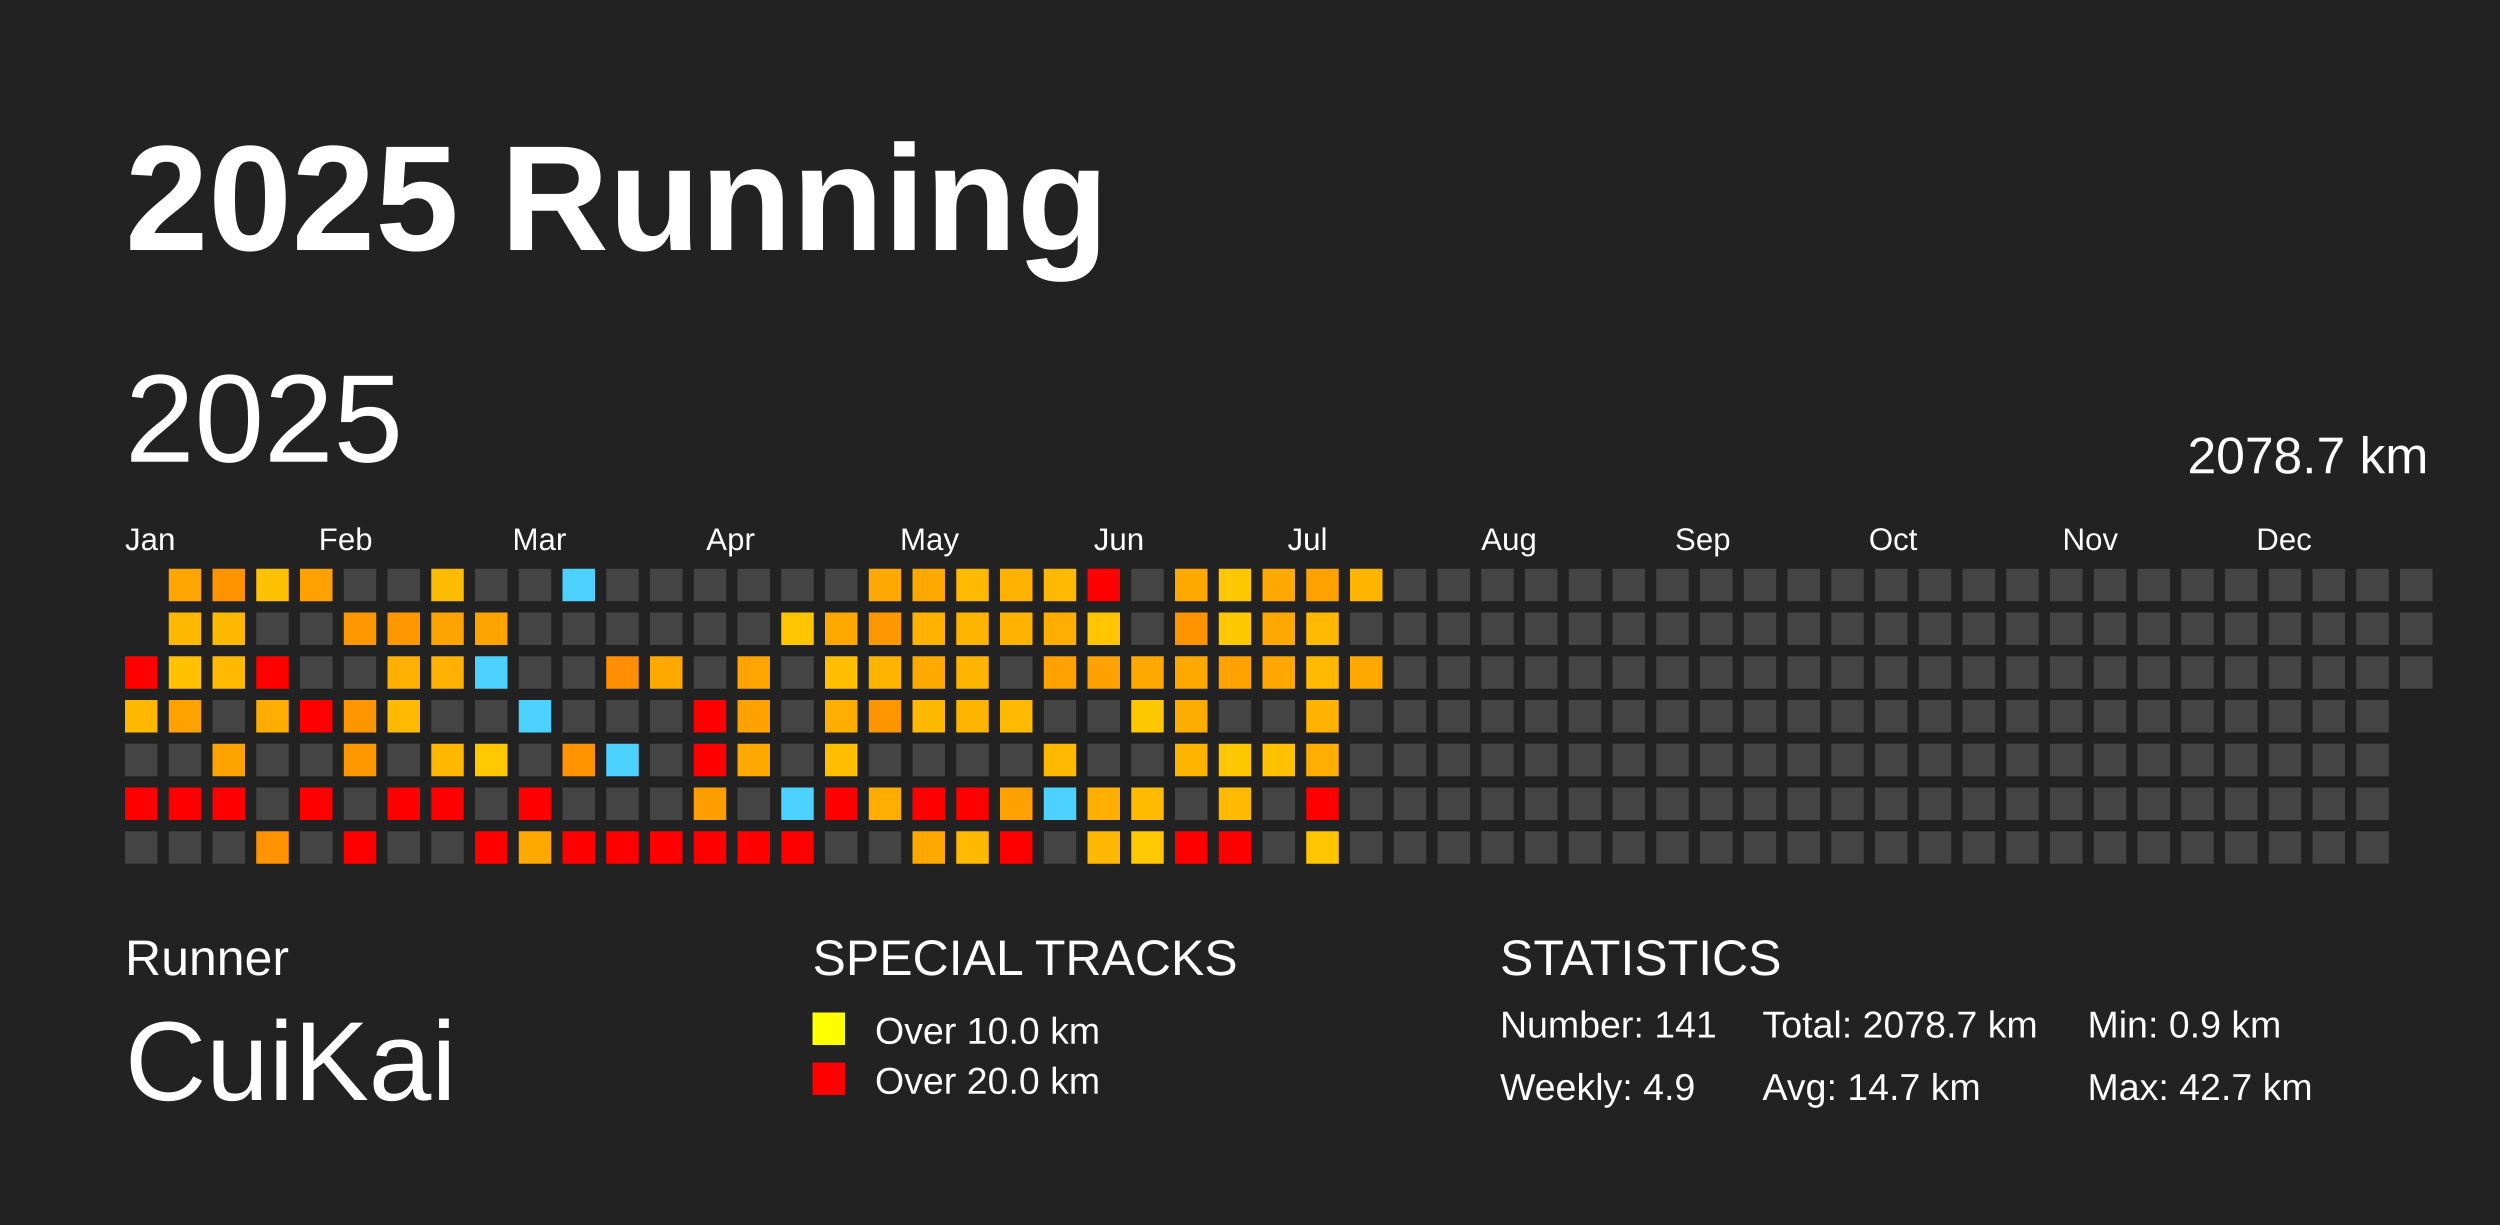
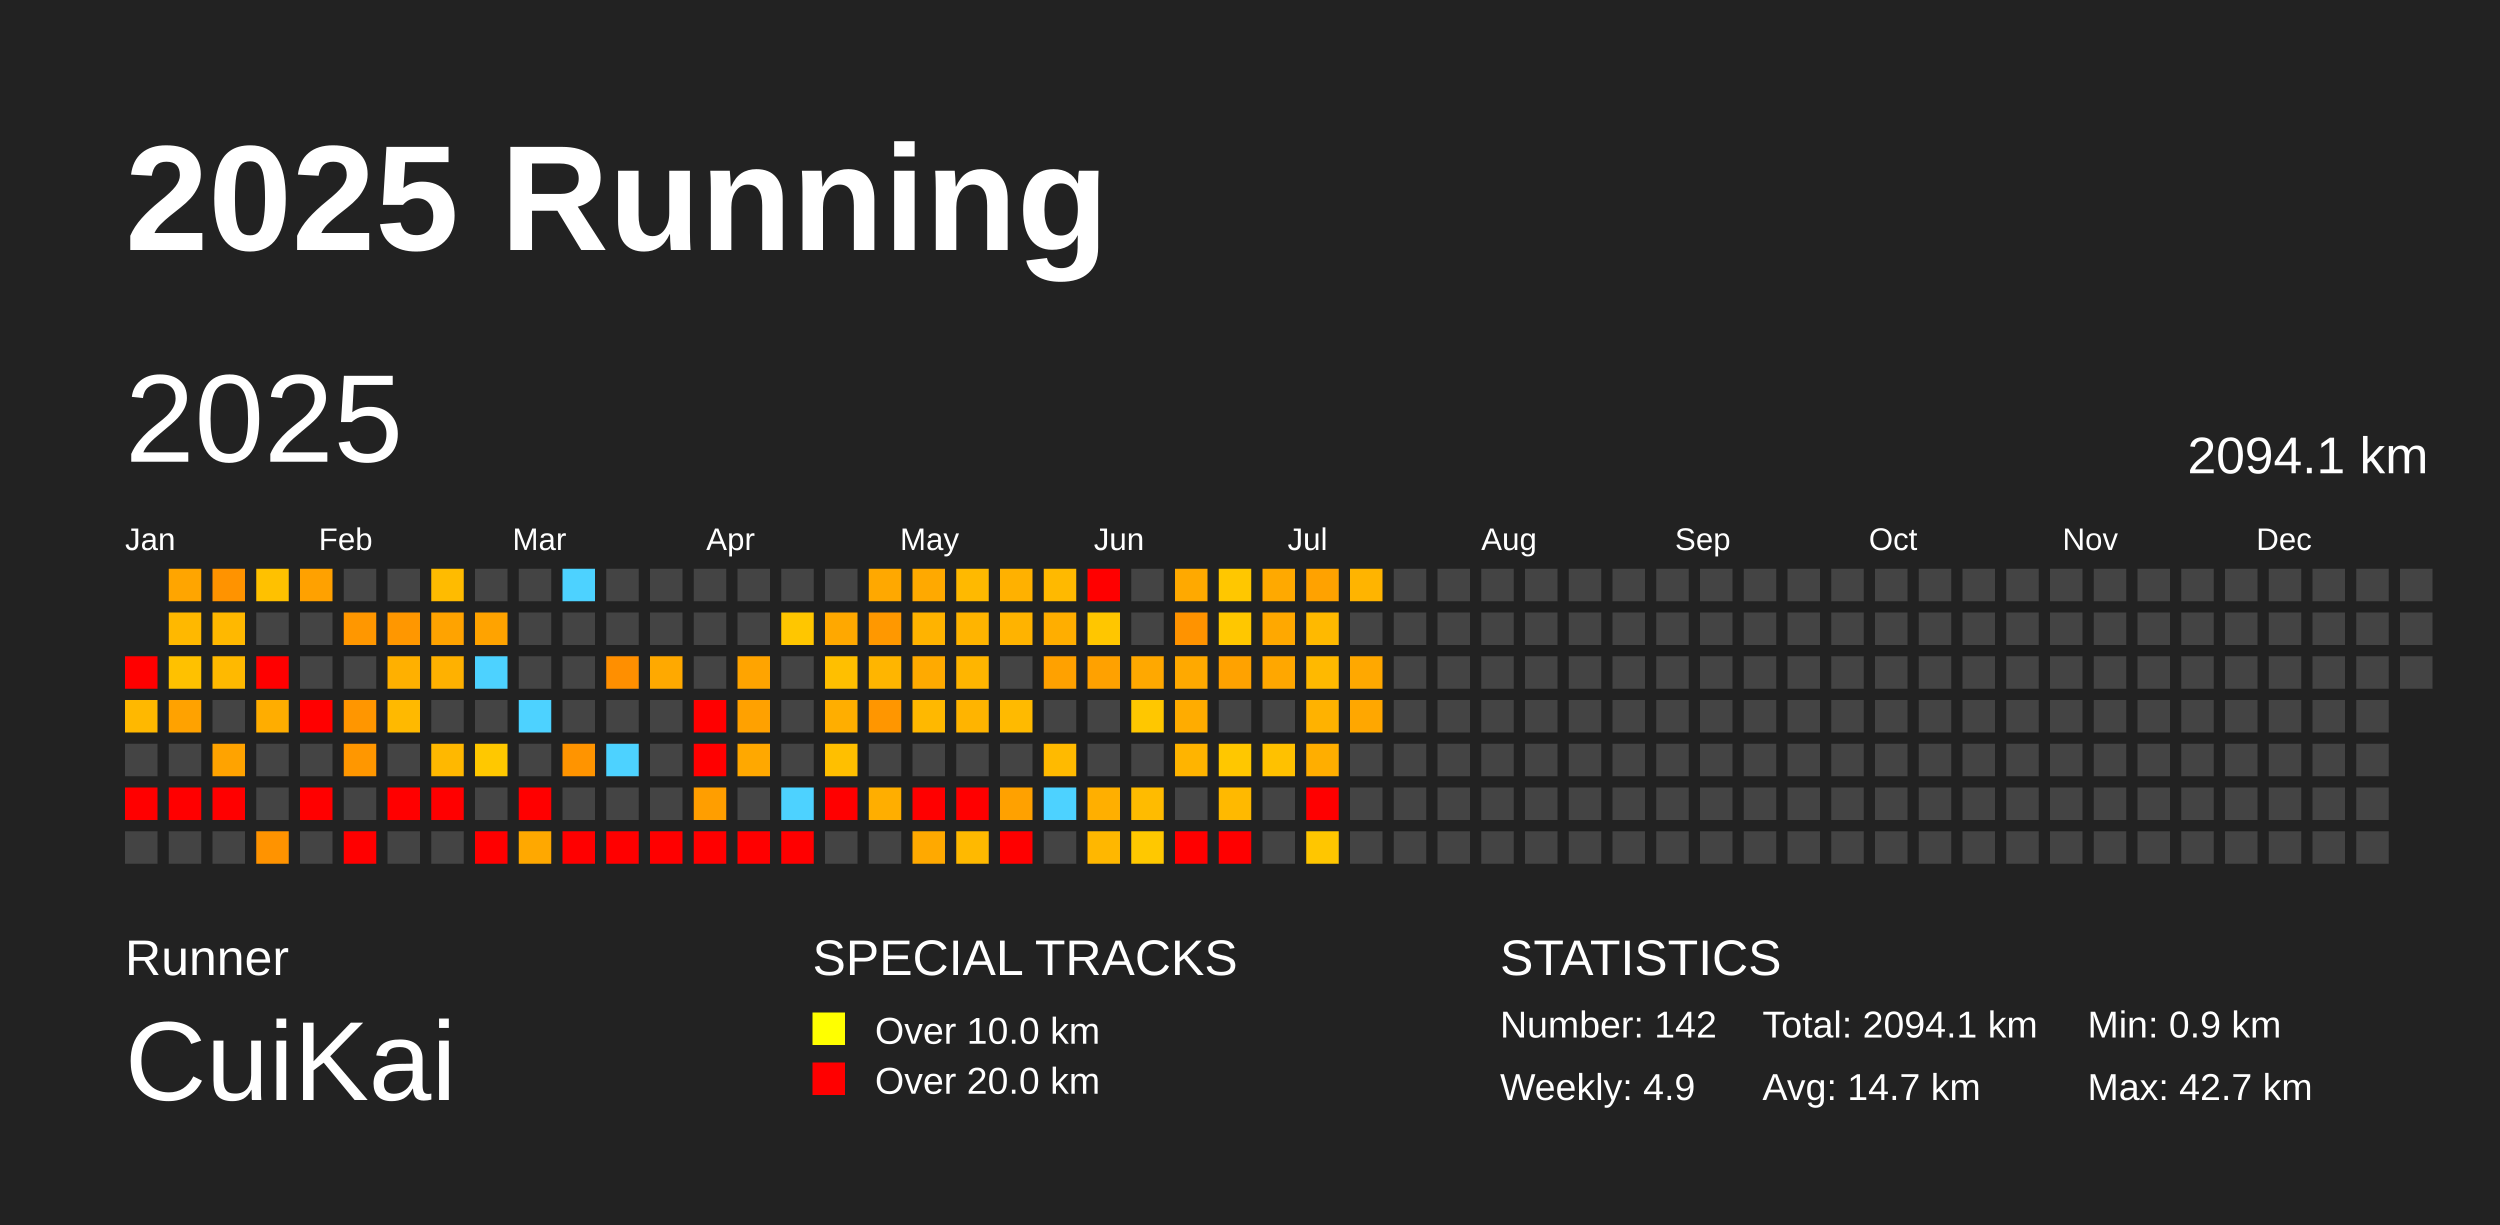
<svg xmlns="http://www.w3.org/2000/svg" baseProfile="full" height="98mm" version="1.1" viewBox="0,0,200,98" width="200mm">
  <defs />
  <rect fill="#222222" height="98" width="200" x="0" y="0" />
  <text fill="#FFFFFF" style="font-size:12px; font-family:Arial; font-weight:bold;" x="10" y="20">2025 Running</text>
  <text fill="#FFFFFF" style="font-size:4px; font-family:Arial" x="10" y="78">Runner</text>
  <text fill="#FFFFFF" style="font-size:9px; font-family:Arial" x="10" y="88">CuiKai</text>
  <text fill="#FFFFFF" style="font-size:4px; font-family:Arial" x="65" y="78">SPECIAL TRACKS</text>
  <rect fill="yellow" height="2.6" width="2.6" x="65" y="81" />
  <text fill="#FFFFFF" style="font-size:3px; font-family:Arial" x="70" y="83.5">Over 10.0 km</text>
  <rect fill="red" height="2.6" width="2.6" x="65" y="85" />
  <text fill="#FFFFFF" style="font-size:3px; font-family:Arial" x="70" y="87.5">Over 20.0 km</text>
  <text fill="#FFFFFF" style="font-size:4px; font-family:Arial" x="120" y="78">STATISTICS</text>
-   <text fill="#FFFFFF" style="font-size:3px; font-family:Arial" x="120" y="83">Number: 141</text>
+   <text fill="#FFFFFF" style="font-size:3px; font-family:Arial" x="120" y="83">Number: 142</text>
  <text fill="#FFFFFF" style="font-size:3px; font-family:Arial" x="120" y="88">Weekly: 4.9</text>
-   <text fill="#FFFFFF" style="font-size:3px; font-family:Arial" x="141" y="83">Total: 2078.7 km</text>
+   <text fill="#FFFFFF" style="font-size:3px; font-family:Arial" x="141" y="83">Total: 2094.1 km</text>
  <text fill="#FFFFFF" style="font-size:3px; font-family:Arial" x="141" y="88">Avg: 14.7 km</text>
  <text fill="#FFFFFF" style="font-size:3px; font-family:Arial" x="167" y="83">Min: 0.9 km</text>
  <text fill="#FFFFFF" style="font-size:3px; font-family:Arial" x="167" y="88">Max: 42.7 km</text>
  <text dominant-baseline="hanging" fill="#FFFFFF" style="font-size:10.0px; font-family:Arial;" x="10" y="30">2025</text>
-   <text dominant-baseline="hanging" fill="#FFFFFF" style="font-size:4.125px; font-family:Arial;" x="175" y="35">2078.7 km</text>
+   <text dominant-baseline="hanging" fill="#FFFFFF" style="font-size:4.125px; font-family:Arial;" x="175" y="35">2094.1 km</text>
  <text fill="#FFFFFF" style="font-size:2.5px; font-family:Arial" x="10.0" y="44">Jan</text>
  <text fill="#FFFFFF" style="font-size:2.5px; font-family:Arial" x="25.5" y="44">Feb</text>
  <text fill="#FFFFFF" style="font-size:2.5px; font-family:Arial" x="41.0" y="44">Mar</text>
  <text fill="#FFFFFF" style="font-size:2.5px; font-family:Arial" x="56.5" y="44">Apr</text>
  <text fill="#FFFFFF" style="font-size:2.5px; font-family:Arial" x="72.0" y="44">May</text>
  <text fill="#FFFFFF" style="font-size:2.5px; font-family:Arial" x="87.5" y="44">Jun</text>
  <text fill="#FFFFFF" style="font-size:2.5px; font-family:Arial" x="103.0" y="44">Jul</text>
  <text fill="#FFFFFF" style="font-size:2.5px; font-family:Arial" x="118.5" y="44">Aug</text>
  <text fill="#FFFFFF" style="font-size:2.5px; font-family:Arial" x="134.0" y="44">Sep</text>
  <text fill="#FFFFFF" style="font-size:2.5px; font-family:Arial" x="149.5" y="44">Oct</text>
  <text fill="#FFFFFF" style="font-size:2.5px; font-family:Arial" x="165.0" y="44">Nov</text>
  <text fill="#FFFFFF" style="font-size:2.5px; font-family:Arial" x="180.5" y="44">Dec</text>
  <rect fill="red" height="2.6" width="2.6" x="10.0" y="52.5" />
  <rect fill="#ffb800" height="2.6" width="2.6" x="10.0" y="56.0" />
  <rect fill="#444444" height="2.6" width="2.6" x="10.0" y="59.5" />
  <rect fill="red" height="2.6" width="2.6" x="10.0" y="63.0" />
  <rect fill="#444444" height="2.6" width="2.6" x="10.0" y="66.5" />
  <rect fill="#ffa500" height="2.6" width="2.6" x="13.5" y="45.5" />
  <rect fill="#ffb800" height="2.6" width="2.6" x="13.5" y="49.0" />
  <rect fill="#ffc100" height="2.6" width="2.6" x="13.5" y="52.5" />
  <rect fill="#ffa200" height="2.6" width="2.6" x="13.5" y="56.0" />
  <rect fill="#444444" height="2.6" width="2.6" x="13.5" y="59.5" />
  <rect fill="red" height="2.6" width="2.6" x="13.5" y="63.0" />
  <rect fill="#444444" height="2.6" width="2.6" x="13.5" y="66.5" />
  <rect fill="#ff9300" height="2.6" width="2.6" x="17.0" y="45.5" />
  <rect fill="#ffb800" height="2.6" width="2.6" x="17.0" y="49.0" />
  <rect fill="#ffb900" height="2.6" width="2.6" x="17.0" y="52.5" />
  <rect fill="#444444" height="2.6" width="2.6" x="17.0" y="56.0" />
  <rect fill="#ffa300" height="2.6" width="2.6" x="17.0" y="59.5" />
  <rect fill="red" height="2.6" width="2.6" x="17.0" y="63.0" />
  <rect fill="#444444" height="2.6" width="2.6" x="17.0" y="66.5" />
  <rect fill="#ffc100" height="2.6" width="2.6" x="20.5" y="45.5" />
  <rect fill="#444444" height="2.6" width="2.6" x="20.5" y="49.0" />
  <rect fill="red" height="2.6" width="2.6" x="20.5" y="52.5" />
  <rect fill="#ffad00" height="2.6" width="2.6" x="20.5" y="56.0" />
  <rect fill="#444444" height="2.6" width="2.6" x="20.5" y="59.5" />
  <rect fill="#444444" height="2.6" width="2.6" x="20.5" y="63.0" />
  <rect fill="#ff9300" height="2.6" width="2.6" x="20.5" y="66.5" />
  <rect fill="#ffa100" height="2.6" width="2.6" x="24.0" y="45.5" />
  <rect fill="#444444" height="2.6" width="2.6" x="24.0" y="49.0" />
  <rect fill="#444444" height="2.6" width="2.6" x="24.0" y="52.5" />
  <rect fill="red" height="2.6" width="2.6" x="24.0" y="56.0" />
  <rect fill="#444444" height="2.6" width="2.6" x="24.0" y="59.5" />
  <rect fill="red" height="2.6" width="2.6" x="24.0" y="63.0" />
  <rect fill="#444444" height="2.6" width="2.6" x="24.0" y="66.5" />
  <rect fill="#444444" height="2.6" width="2.6" x="27.5" y="45.5" />
  <rect fill="#ff9700" height="2.6" width="2.6" x="27.5" y="49.0" />
  <rect fill="#444444" height="2.6" width="2.6" x="27.5" y="52.5" />
  <rect fill="#ff9600" height="2.6" width="2.6" x="27.5" y="56.0" />
  <rect fill="#ff9700" height="2.6" width="2.6" x="27.5" y="59.5" />
  <rect fill="#444444" height="2.6" width="2.6" x="27.5" y="63.0" />
  <rect fill="red" height="2.6" width="2.6" x="27.5" y="66.5" />
  <rect fill="#444444" height="2.6" width="2.6" x="31.0" y="45.5" />
  <rect fill="#ff9700" height="2.6" width="2.6" x="31.0" y="49.0" />
  <rect fill="#ffb000" height="2.6" width="2.6" x="31.0" y="52.5" />
  <rect fill="#ffb900" height="2.6" width="2.6" x="31.0" y="56.0" />
  <rect fill="#444444" height="2.6" width="2.6" x="31.0" y="59.5" />
  <rect fill="red" height="2.6" width="2.6" x="31.0" y="63.0" />
  <rect fill="#444444" height="2.6" width="2.6" x="31.0" y="66.5" />
  <rect fill="#ffbb00" height="2.6" width="2.6" x="34.5" y="45.5" />
  <rect fill="#ffa300" height="2.6" width="2.6" x="34.5" y="49.0" />
  <rect fill="#ffb100" height="2.6" width="2.6" x="34.5" y="52.5" />
  <rect fill="#444444" height="2.6" width="2.6" x="34.5" y="56.0" />
  <rect fill="#ffb800" height="2.6" width="2.6" x="34.5" y="59.5" />
  <rect fill="red" height="2.6" width="2.6" x="34.5" y="63.0" />
  <rect fill="#444444" height="2.6" width="2.6" x="34.5" y="66.5" />
  <rect fill="#444444" height="2.6" width="2.6" x="38.0" y="45.5" />
  <rect fill="#ffa300" height="2.6" width="2.6" x="38.0" y="49.0" />
  <rect fill="#4dd2ff" height="2.6" width="2.6" x="38.0" y="52.5" />
  <rect fill="#444444" height="2.6" width="2.6" x="38.0" y="56.0" />
  <rect fill="#ffc800" height="2.6" width="2.6" x="38.0" y="59.5" />
  <rect fill="#444444" height="2.6" width="2.6" x="38.0" y="63.0" />
  <rect fill="red" height="2.6" width="2.6" x="38.0" y="66.5" />
  <rect fill="#444444" height="2.6" width="2.6" x="41.5" y="45.5" />
  <rect fill="#444444" height="2.6" width="2.6" x="41.5" y="49.0" />
  <rect fill="#444444" height="2.6" width="2.6" x="41.5" y="52.5" />
  <rect fill="#4dd2ff" height="2.6" width="2.6" x="41.5" y="56.0" />
  <rect fill="#444444" height="2.6" width="2.6" x="41.5" y="59.5" />
  <rect fill="red" height="2.6" width="2.6" x="41.5" y="63.0" />
  <rect fill="#ffa800" height="2.6" width="2.6" x="41.5" y="66.5" />
  <rect fill="#4dd2ff" height="2.6" width="2.6" x="45.0" y="45.5" />
  <rect fill="#444444" height="2.6" width="2.6" x="45.0" y="49.0" />
  <rect fill="#444444" height="2.6" width="2.6" x="45.0" y="52.5" />
  <rect fill="#444444" height="2.6" width="2.6" x="45.0" y="56.0" />
  <rect fill="#ff9400" height="2.6" width="2.6" x="45.0" y="59.5" />
  <rect fill="#444444" height="2.6" width="2.6" x="45.0" y="63.0" />
  <rect fill="red" height="2.6" width="2.6" x="45.0" y="66.5" />
  <rect fill="#444444" height="2.6" width="2.6" x="48.5" y="45.5" />
  <rect fill="#444444" height="2.6" width="2.6" x="48.5" y="49.0" />
  <rect fill="#ff8f00" height="2.6" width="2.6" x="48.5" y="52.5" />
  <rect fill="#444444" height="2.6" width="2.6" x="48.5" y="56.0" />
  <rect fill="#4dd2ff" height="2.6" width="2.6" x="48.5" y="59.5" />
  <rect fill="#444444" height="2.6" width="2.6" x="48.5" y="63.0" />
  <rect fill="red" height="2.6" width="2.6" x="48.5" y="66.5" />
  <rect fill="#444444" height="2.6" width="2.6" x="52.0" y="45.5" />
  <rect fill="#444444" height="2.6" width="2.6" x="52.0" y="49.0" />
  <rect fill="#ffa900" height="2.6" width="2.6" x="52.0" y="52.5" />
  <rect fill="#444444" height="2.6" width="2.6" x="52.0" y="56.0" />
  <rect fill="#444444" height="2.6" width="2.6" x="52.0" y="59.5" />
  <rect fill="#444444" height="2.6" width="2.6" x="52.0" y="63.0" />
  <rect fill="red" height="2.6" width="2.6" x="52.0" y="66.5" />
  <rect fill="#444444" height="2.6" width="2.6" x="55.5" y="45.5" />
  <rect fill="#444444" height="2.6" width="2.6" x="55.5" y="49.0" />
  <rect fill="#444444" height="2.6" width="2.6" x="55.5" y="52.5" />
  <rect fill="red" height="2.6" width="2.6" x="55.5" y="56.0" />
  <rect fill="red" height="2.6" width="2.6" x="55.5" y="59.5" />
  <rect fill="#ff9e00" height="2.6" width="2.6" x="55.5" y="63.0" />
  <rect fill="red" height="2.6" width="2.6" x="55.5" y="66.5" />
  <rect fill="#444444" height="2.6" width="2.6" x="59.0" y="45.5" />
  <rect fill="#444444" height="2.6" width="2.6" x="59.0" y="49.0" />
  <rect fill="#ffa400" height="2.6" width="2.6" x="59.0" y="52.5" />
  <rect fill="#ffa100" height="2.6" width="2.6" x="59.0" y="56.0" />
  <rect fill="#ffa800" height="2.6" width="2.6" x="59.0" y="59.5" />
  <rect fill="#444444" height="2.6" width="2.6" x="59.0" y="63.0" />
  <rect fill="red" height="2.6" width="2.6" x="59.0" y="66.5" />
  <rect fill="#444444" height="2.6" width="2.6" x="62.5" y="45.5" />
  <rect fill="#ffc600" height="2.6" width="2.6" x="62.5" y="49.0" />
  <rect fill="#444444" height="2.6" width="2.6" x="62.5" y="52.5" />
  <rect fill="#444444" height="2.6" width="2.6" x="62.5" y="56.0" />
  <rect fill="#444444" height="2.6" width="2.6" x="62.5" y="59.5" />
  <rect fill="#4dd2ff" height="2.6" width="2.6" x="62.5" y="63.0" />
  <rect fill="red" height="2.6" width="2.6" x="62.5" y="66.5" />
  <rect fill="#444444" height="2.6" width="2.6" x="66.0" y="45.5" />
  <rect fill="#ffa800" height="2.6" width="2.6" x="66.0" y="49.0" />
  <rect fill="#ffbf00" height="2.6" width="2.6" x="66.0" y="52.5" />
  <rect fill="#ffae00" height="2.6" width="2.6" x="66.0" y="56.0" />
  <rect fill="#ffbf00" height="2.6" width="2.6" x="66.0" y="59.5" />
  <rect fill="red" height="2.6" width="2.6" x="66.0" y="63.0" />
  <rect fill="#444444" height="2.6" width="2.6" x="66.0" y="66.5" />
  <rect fill="#ffa800" height="2.6" width="2.6" x="69.5" y="45.5" />
  <rect fill="#ff9800" height="2.6" width="2.6" x="69.5" y="49.0" />
  <rect fill="#ffb500" height="2.6" width="2.6" x="69.5" y="52.5" />
  <rect fill="#ff9600" height="2.6" width="2.6" x="69.5" y="56.0" />
  <rect fill="#444444" height="2.6" width="2.6" x="69.5" y="59.5" />
  <rect fill="#ffae00" height="2.6" width="2.6" x="69.5" y="63.0" />
  <rect fill="#444444" height="2.6" width="2.6" x="69.5" y="66.5" />
  <rect fill="#ffa900" height="2.6" width="2.6" x="73.0" y="45.5" />
  <rect fill="#ffb300" height="2.6" width="2.6" x="73.0" y="49.0" />
  <rect fill="#ffaa00" height="2.6" width="2.6" x="73.0" y="52.5" />
  <rect fill="#ffb800" height="2.6" width="2.6" x="73.0" y="56.0" />
  <rect fill="#444444" height="2.6" width="2.6" x="73.0" y="59.5" />
  <rect fill="red" height="2.6" width="2.6" x="73.0" y="63.0" />
  <rect fill="#ffa900" height="2.6" width="2.6" x="73.0" y="66.5" />
  <rect fill="#ffb900" height="2.6" width="2.6" x="76.5" y="45.5" />
  <rect fill="#ffb400" height="2.6" width="2.6" x="76.5" y="49.0" />
  <rect fill="#ffb500" height="2.6" width="2.6" x="76.5" y="52.5" />
  <rect fill="#ffb400" height="2.6" width="2.6" x="76.5" y="56.0" />
  <rect fill="#444444" height="2.6" width="2.6" x="76.5" y="59.5" />
  <rect fill="red" height="2.6" width="2.6" x="76.5" y="63.0" />
  <rect fill="#ffb900" height="2.6" width="2.6" x="76.5" y="66.5" />
  <rect fill="#ffb100" height="2.6" width="2.6" x="80.0" y="45.5" />
  <rect fill="#ffb300" height="2.6" width="2.6" x="80.0" y="49.0" />
  <rect fill="#444444" height="2.6" width="2.6" x="80.0" y="52.5" />
  <rect fill="#ffba00" height="2.6" width="2.6" x="80.0" y="56.0" />
  <rect fill="#444444" height="2.6" width="2.6" x="80.0" y="59.5" />
  <rect fill="#ffa100" height="2.6" width="2.6" x="80.0" y="63.0" />
  <rect fill="red" height="2.6" width="2.6" x="80.0" y="66.5" />
  <rect fill="#ffb900" height="2.6" width="2.6" x="83.5" y="45.5" />
  <rect fill="#ffae00" height="2.6" width="2.6" x="83.5" y="49.0" />
  <rect fill="#ffa100" height="2.6" width="2.6" x="83.5" y="52.5" />
  <rect fill="#444444" height="2.6" width="2.6" x="83.5" y="56.0" />
  <rect fill="#ffba00" height="2.6" width="2.6" x="83.5" y="59.5" />
  <rect fill="#4dd2ff" height="2.6" width="2.6" x="83.5" y="63.0" />
  <rect fill="#444444" height="2.6" width="2.6" x="83.5" y="66.5" />
  <rect fill="red" height="2.6" width="2.6" x="87.0" y="45.5" />
  <rect fill="#ffc600" height="2.6" width="2.6" x="87.0" y="49.0" />
  <rect fill="#ffa100" height="2.6" width="2.6" x="87.0" y="52.5" />
  <rect fill="#444444" height="2.6" width="2.6" x="87.0" y="56.0" />
  <rect fill="#444444" height="2.6" width="2.6" x="87.0" y="59.5" />
  <rect fill="#ffaf00" height="2.6" width="2.6" x="87.0" y="63.0" />
  <rect fill="#ffb700" height="2.6" width="2.6" x="87.0" y="66.5" />
  <rect fill="#444444" height="2.6" width="2.6" x="90.5" y="45.5" />
  <rect fill="#444444" height="2.6" width="2.6" x="90.5" y="49.0" />
  <rect fill="#ffa800" height="2.6" width="2.6" x="90.5" y="52.5" />
  <rect fill="#ffc700" height="2.6" width="2.6" x="90.5" y="56.0" />
  <rect fill="#444444" height="2.6" width="2.6" x="90.5" y="59.5" />
  <rect fill="#ffbb00" height="2.6" width="2.6" x="90.5" y="63.0" />
  <rect fill="#ffc800" height="2.6" width="2.6" x="90.5" y="66.5" />
  <rect fill="#ffa900" height="2.6" width="2.6" x="94.0" y="45.5" />
  <rect fill="#ff9300" height="2.6" width="2.6" x="94.0" y="49.0" />
  <rect fill="#ffa900" height="2.6" width="2.6" x="94.0" y="52.5" />
  <rect fill="#ffac00" height="2.6" width="2.6" x="94.0" y="56.0" />
  <rect fill="#ffb400" height="2.6" width="2.6" x="94.0" y="59.5" />
  <rect fill="#444444" height="2.6" width="2.6" x="94.0" y="63.0" />
  <rect fill="red" height="2.6" width="2.6" x="94.0" y="66.5" />
  <rect fill="#ffc700" height="2.6" width="2.6" x="97.5" y="45.5" />
  <rect fill="#ffc700" height="2.6" width="2.6" x="97.5" y="49.0" />
  <rect fill="#ffa200" height="2.6" width="2.6" x="97.5" y="52.5" />
  <rect fill="#444444" height="2.6" width="2.6" x="97.5" y="56.0" />
  <rect fill="#ffc700" height="2.6" width="2.6" x="97.5" y="59.5" />
  <rect fill="#ffb900" height="2.6" width="2.6" x="97.5" y="63.0" />
  <rect fill="red" height="2.6" width="2.6" x="97.5" y="66.5" />
  <rect fill="#ffa900" height="2.6" width="2.6" x="101.0" y="45.5" />
  <rect fill="#ffa800" height="2.6" width="2.6" x="101.0" y="49.0" />
  <rect fill="#ffa700" height="2.6" width="2.6" x="101.0" y="52.5" />
  <rect fill="#444444" height="2.6" width="2.6" x="101.0" y="56.0" />
  <rect fill="#ffc100" height="2.6" width="2.6" x="101.0" y="59.5" />
  <rect fill="#444444" height="2.6" width="2.6" x="101.0" y="63.0" />
  <rect fill="#444444" height="2.6" width="2.6" x="101.0" y="66.5" />
  <rect fill="#ffa200" height="2.6" width="2.6" x="104.5" y="45.5" />
  <rect fill="#ffb900" height="2.6" width="2.6" x="104.5" y="49.0" />
  <rect fill="#ffb900" height="2.6" width="2.6" x="104.5" y="52.5" />
  <rect fill="#ffb200" height="2.6" width="2.6" x="104.5" y="56.0" />
  <rect fill="#ffae00" height="2.6" width="2.6" x="104.5" y="59.5" />
  <rect fill="red" height="2.6" width="2.6" x="104.5" y="63.0" />
  <rect fill="#ffc600" height="2.6" width="2.6" x="104.5" y="66.5" />
  <rect fill="#ffb400" height="2.6" width="2.6" x="108.0" y="45.5" />
  <rect fill="#444444" height="2.6" width="2.6" x="108.0" y="49.0" />
  <rect fill="#ffa800" height="2.6" width="2.6" x="108.0" y="52.5" />
-   <rect fill="#444444" height="2.6" width="2.6" x="108.0" y="56.0" />
+   <rect fill="#ffa700" height="2.6" width="2.6" x="108.0" y="56.0" />
  <rect fill="#444444" height="2.6" width="2.6" x="108.0" y="59.5" />
  <rect fill="#444444" height="2.6" width="2.6" x="108.0" y="63.0" />
  <rect fill="#444444" height="2.6" width="2.6" x="108.0" y="66.5" />
  <rect fill="#444444" height="2.6" width="2.6" x="111.5" y="45.5" />
  <rect fill="#444444" height="2.6" width="2.6" x="111.5" y="49.0" />
  <rect fill="#444444" height="2.6" width="2.6" x="111.5" y="52.5" />
  <rect fill="#444444" height="2.6" width="2.6" x="111.5" y="56.0" />
  <rect fill="#444444" height="2.6" width="2.6" x="111.5" y="59.5" />
  <rect fill="#444444" height="2.6" width="2.6" x="111.5" y="63.0" />
  <rect fill="#444444" height="2.6" width="2.6" x="111.5" y="66.5" />
  <rect fill="#444444" height="2.6" width="2.6" x="115.0" y="45.5" />
  <rect fill="#444444" height="2.6" width="2.6" x="115.0" y="49.0" />
  <rect fill="#444444" height="2.6" width="2.6" x="115.0" y="52.5" />
  <rect fill="#444444" height="2.6" width="2.6" x="115.0" y="56.0" />
  <rect fill="#444444" height="2.6" width="2.6" x="115.0" y="59.5" />
  <rect fill="#444444" height="2.6" width="2.6" x="115.0" y="63.0" />
  <rect fill="#444444" height="2.6" width="2.6" x="115.0" y="66.5" />
  <rect fill="#444444" height="2.6" width="2.6" x="118.5" y="45.5" />
  <rect fill="#444444" height="2.6" width="2.6" x="118.5" y="49.0" />
  <rect fill="#444444" height="2.6" width="2.6" x="118.5" y="52.5" />
  <rect fill="#444444" height="2.6" width="2.6" x="118.5" y="56.0" />
  <rect fill="#444444" height="2.6" width="2.6" x="118.5" y="59.5" />
  <rect fill="#444444" height="2.6" width="2.6" x="118.5" y="63.0" />
  <rect fill="#444444" height="2.6" width="2.6" x="118.5" y="66.5" />
  <rect fill="#444444" height="2.6" width="2.6" x="122.0" y="45.5" />
  <rect fill="#444444" height="2.6" width="2.6" x="122.0" y="49.0" />
  <rect fill="#444444" height="2.6" width="2.6" x="122.0" y="52.5" />
  <rect fill="#444444" height="2.6" width="2.6" x="122.0" y="56.0" />
  <rect fill="#444444" height="2.6" width="2.6" x="122.0" y="59.5" />
  <rect fill="#444444" height="2.6" width="2.6" x="122.0" y="63.0" />
  <rect fill="#444444" height="2.6" width="2.6" x="122.0" y="66.5" />
  <rect fill="#444444" height="2.6" width="2.6" x="125.5" y="45.5" />
  <rect fill="#444444" height="2.6" width="2.6" x="125.5" y="49.0" />
  <rect fill="#444444" height="2.6" width="2.6" x="125.5" y="52.5" />
  <rect fill="#444444" height="2.6" width="2.6" x="125.5" y="56.0" />
  <rect fill="#444444" height="2.6" width="2.6" x="125.5" y="59.5" />
  <rect fill="#444444" height="2.6" width="2.6" x="125.5" y="63.0" />
  <rect fill="#444444" height="2.6" width="2.6" x="125.5" y="66.5" />
  <rect fill="#444444" height="2.6" width="2.6" x="129.0" y="45.5" />
  <rect fill="#444444" height="2.6" width="2.6" x="129.0" y="49.0" />
  <rect fill="#444444" height="2.6" width="2.6" x="129.0" y="52.5" />
  <rect fill="#444444" height="2.6" width="2.6" x="129.0" y="56.0" />
  <rect fill="#444444" height="2.6" width="2.6" x="129.0" y="59.5" />
  <rect fill="#444444" height="2.6" width="2.6" x="129.0" y="63.0" />
  <rect fill="#444444" height="2.6" width="2.6" x="129.0" y="66.5" />
  <rect fill="#444444" height="2.6" width="2.6" x="132.5" y="45.5" />
  <rect fill="#444444" height="2.6" width="2.6" x="132.5" y="49.0" />
  <rect fill="#444444" height="2.6" width="2.6" x="132.5" y="52.5" />
  <rect fill="#444444" height="2.6" width="2.6" x="132.5" y="56.0" />
  <rect fill="#444444" height="2.6" width="2.6" x="132.5" y="59.5" />
  <rect fill="#444444" height="2.6" width="2.6" x="132.5" y="63.0" />
  <rect fill="#444444" height="2.6" width="2.6" x="132.5" y="66.5" />
  <rect fill="#444444" height="2.6" width="2.6" x="136.0" y="45.5" />
  <rect fill="#444444" height="2.6" width="2.6" x="136.0" y="49.0" />
  <rect fill="#444444" height="2.6" width="2.6" x="136.0" y="52.5" />
  <rect fill="#444444" height="2.6" width="2.6" x="136.0" y="56.0" />
  <rect fill="#444444" height="2.6" width="2.6" x="136.0" y="59.5" />
  <rect fill="#444444" height="2.6" width="2.6" x="136.0" y="63.0" />
  <rect fill="#444444" height="2.6" width="2.6" x="136.0" y="66.5" />
  <rect fill="#444444" height="2.6" width="2.6" x="139.5" y="45.5" />
  <rect fill="#444444" height="2.6" width="2.6" x="139.5" y="49.0" />
  <rect fill="#444444" height="2.6" width="2.6" x="139.5" y="52.5" />
  <rect fill="#444444" height="2.6" width="2.6" x="139.5" y="56.0" />
  <rect fill="#444444" height="2.6" width="2.6" x="139.5" y="59.5" />
  <rect fill="#444444" height="2.6" width="2.6" x="139.5" y="63.0" />
  <rect fill="#444444" height="2.6" width="2.6" x="139.5" y="66.5" />
  <rect fill="#444444" height="2.6" width="2.6" x="143.0" y="45.5" />
  <rect fill="#444444" height="2.6" width="2.6" x="143.0" y="49.0" />
  <rect fill="#444444" height="2.6" width="2.6" x="143.0" y="52.5" />
  <rect fill="#444444" height="2.6" width="2.6" x="143.0" y="56.0" />
  <rect fill="#444444" height="2.6" width="2.6" x="143.0" y="59.5" />
  <rect fill="#444444" height="2.6" width="2.6" x="143.0" y="63.0" />
  <rect fill="#444444" height="2.6" width="2.6" x="143.0" y="66.5" />
  <rect fill="#444444" height="2.6" width="2.6" x="146.5" y="45.5" />
  <rect fill="#444444" height="2.6" width="2.6" x="146.5" y="49.0" />
  <rect fill="#444444" height="2.6" width="2.6" x="146.5" y="52.5" />
  <rect fill="#444444" height="2.6" width="2.6" x="146.5" y="56.0" />
  <rect fill="#444444" height="2.6" width="2.6" x="146.5" y="59.5" />
  <rect fill="#444444" height="2.6" width="2.6" x="146.5" y="63.0" />
  <rect fill="#444444" height="2.6" width="2.6" x="146.5" y="66.5" />
  <rect fill="#444444" height="2.6" width="2.6" x="150.0" y="45.5" />
  <rect fill="#444444" height="2.6" width="2.6" x="150.0" y="49.0" />
  <rect fill="#444444" height="2.6" width="2.6" x="150.0" y="52.5" />
  <rect fill="#444444" height="2.6" width="2.6" x="150.0" y="56.0" />
  <rect fill="#444444" height="2.6" width="2.6" x="150.0" y="59.5" />
  <rect fill="#444444" height="2.6" width="2.6" x="150.0" y="63.0" />
  <rect fill="#444444" height="2.6" width="2.6" x="150.0" y="66.5" />
  <rect fill="#444444" height="2.6" width="2.6" x="153.5" y="45.5" />
  <rect fill="#444444" height="2.6" width="2.6" x="153.5" y="49.0" />
  <rect fill="#444444" height="2.6" width="2.6" x="153.5" y="52.5" />
  <rect fill="#444444" height="2.6" width="2.6" x="153.5" y="56.0" />
  <rect fill="#444444" height="2.6" width="2.6" x="153.5" y="59.5" />
  <rect fill="#444444" height="2.6" width="2.6" x="153.5" y="63.0" />
  <rect fill="#444444" height="2.6" width="2.6" x="153.5" y="66.5" />
  <rect fill="#444444" height="2.6" width="2.6" x="157.0" y="45.5" />
  <rect fill="#444444" height="2.6" width="2.6" x="157.0" y="49.0" />
  <rect fill="#444444" height="2.6" width="2.6" x="157.0" y="52.5" />
  <rect fill="#444444" height="2.6" width="2.6" x="157.0" y="56.0" />
  <rect fill="#444444" height="2.6" width="2.6" x="157.0" y="59.5" />
  <rect fill="#444444" height="2.6" width="2.6" x="157.0" y="63.0" />
  <rect fill="#444444" height="2.6" width="2.6" x="157.0" y="66.5" />
  <rect fill="#444444" height="2.6" width="2.6" x="160.5" y="45.5" />
  <rect fill="#444444" height="2.6" width="2.6" x="160.5" y="49.0" />
  <rect fill="#444444" height="2.6" width="2.6" x="160.5" y="52.5" />
  <rect fill="#444444" height="2.6" width="2.6" x="160.5" y="56.0" />
  <rect fill="#444444" height="2.6" width="2.6" x="160.5" y="59.5" />
  <rect fill="#444444" height="2.6" width="2.6" x="160.5" y="63.0" />
  <rect fill="#444444" height="2.6" width="2.6" x="160.5" y="66.5" />
  <rect fill="#444444" height="2.6" width="2.6" x="164.0" y="45.5" />
  <rect fill="#444444" height="2.6" width="2.6" x="164.0" y="49.0" />
  <rect fill="#444444" height="2.6" width="2.6" x="164.0" y="52.5" />
  <rect fill="#444444" height="2.6" width="2.6" x="164.0" y="56.0" />
  <rect fill="#444444" height="2.6" width="2.6" x="164.0" y="59.5" />
  <rect fill="#444444" height="2.6" width="2.6" x="164.0" y="63.0" />
  <rect fill="#444444" height="2.6" width="2.6" x="164.0" y="66.5" />
  <rect fill="#444444" height="2.6" width="2.6" x="167.5" y="45.5" />
  <rect fill="#444444" height="2.6" width="2.6" x="167.5" y="49.0" />
  <rect fill="#444444" height="2.6" width="2.6" x="167.5" y="52.5" />
  <rect fill="#444444" height="2.6" width="2.6" x="167.5" y="56.0" />
  <rect fill="#444444" height="2.6" width="2.6" x="167.5" y="59.5" />
  <rect fill="#444444" height="2.6" width="2.6" x="167.5" y="63.0" />
  <rect fill="#444444" height="2.6" width="2.6" x="167.5" y="66.5" />
  <rect fill="#444444" height="2.6" width="2.6" x="171.0" y="45.5" />
  <rect fill="#444444" height="2.6" width="2.6" x="171.0" y="49.0" />
  <rect fill="#444444" height="2.6" width="2.6" x="171.0" y="52.5" />
  <rect fill="#444444" height="2.6" width="2.6" x="171.0" y="56.0" />
  <rect fill="#444444" height="2.6" width="2.6" x="171.0" y="59.5" />
  <rect fill="#444444" height="2.6" width="2.6" x="171.0" y="63.0" />
  <rect fill="#444444" height="2.6" width="2.6" x="171.0" y="66.5" />
  <rect fill="#444444" height="2.6" width="2.6" x="174.5" y="45.5" />
  <rect fill="#444444" height="2.6" width="2.6" x="174.5" y="49.0" />
  <rect fill="#444444" height="2.6" width="2.6" x="174.5" y="52.5" />
  <rect fill="#444444" height="2.6" width="2.6" x="174.5" y="56.0" />
  <rect fill="#444444" height="2.6" width="2.6" x="174.5" y="59.5" />
  <rect fill="#444444" height="2.6" width="2.6" x="174.5" y="63.0" />
  <rect fill="#444444" height="2.6" width="2.6" x="174.5" y="66.5" />
  <rect fill="#444444" height="2.6" width="2.6" x="178.0" y="45.5" />
  <rect fill="#444444" height="2.6" width="2.6" x="178.0" y="49.0" />
  <rect fill="#444444" height="2.6" width="2.6" x="178.0" y="52.5" />
  <rect fill="#444444" height="2.6" width="2.6" x="178.0" y="56.0" />
  <rect fill="#444444" height="2.6" width="2.6" x="178.0" y="59.5" />
  <rect fill="#444444" height="2.6" width="2.6" x="178.0" y="63.0" />
  <rect fill="#444444" height="2.6" width="2.6" x="178.0" y="66.5" />
  <rect fill="#444444" height="2.6" width="2.6" x="181.5" y="45.5" />
  <rect fill="#444444" height="2.6" width="2.6" x="181.5" y="49.0" />
  <rect fill="#444444" height="2.6" width="2.6" x="181.5" y="52.5" />
  <rect fill="#444444" height="2.6" width="2.6" x="181.5" y="56.0" />
  <rect fill="#444444" height="2.6" width="2.6" x="181.5" y="59.5" />
  <rect fill="#444444" height="2.6" width="2.6" x="181.5" y="63.0" />
  <rect fill="#444444" height="2.6" width="2.6" x="181.5" y="66.5" />
  <rect fill="#444444" height="2.6" width="2.6" x="185.0" y="45.5" />
  <rect fill="#444444" height="2.6" width="2.6" x="185.0" y="49.0" />
  <rect fill="#444444" height="2.6" width="2.6" x="185.0" y="52.5" />
  <rect fill="#444444" height="2.6" width="2.6" x="185.0" y="56.0" />
  <rect fill="#444444" height="2.6" width="2.6" x="185.0" y="59.5" />
  <rect fill="#444444" height="2.6" width="2.6" x="185.0" y="63.0" />
  <rect fill="#444444" height="2.6" width="2.6" x="185.0" y="66.5" />
  <rect fill="#444444" height="2.6" width="2.6" x="188.5" y="45.5" />
  <rect fill="#444444" height="2.6" width="2.6" x="188.5" y="49.0" />
  <rect fill="#444444" height="2.6" width="2.6" x="188.5" y="52.5" />
  <rect fill="#444444" height="2.6" width="2.6" x="188.5" y="56.0" />
  <rect fill="#444444" height="2.6" width="2.6" x="188.5" y="59.5" />
  <rect fill="#444444" height="2.6" width="2.6" x="188.5" y="63.0" />
  <rect fill="#444444" height="2.6" width="2.6" x="188.5" y="66.5" />
  <rect fill="#444444" height="2.6" width="2.6" x="192.0" y="45.5" />
  <rect fill="#444444" height="2.6" width="2.6" x="192.0" y="49.0" />
  <rect fill="#444444" height="2.6" width="2.6" x="192.0" y="52.5" />
</svg>
